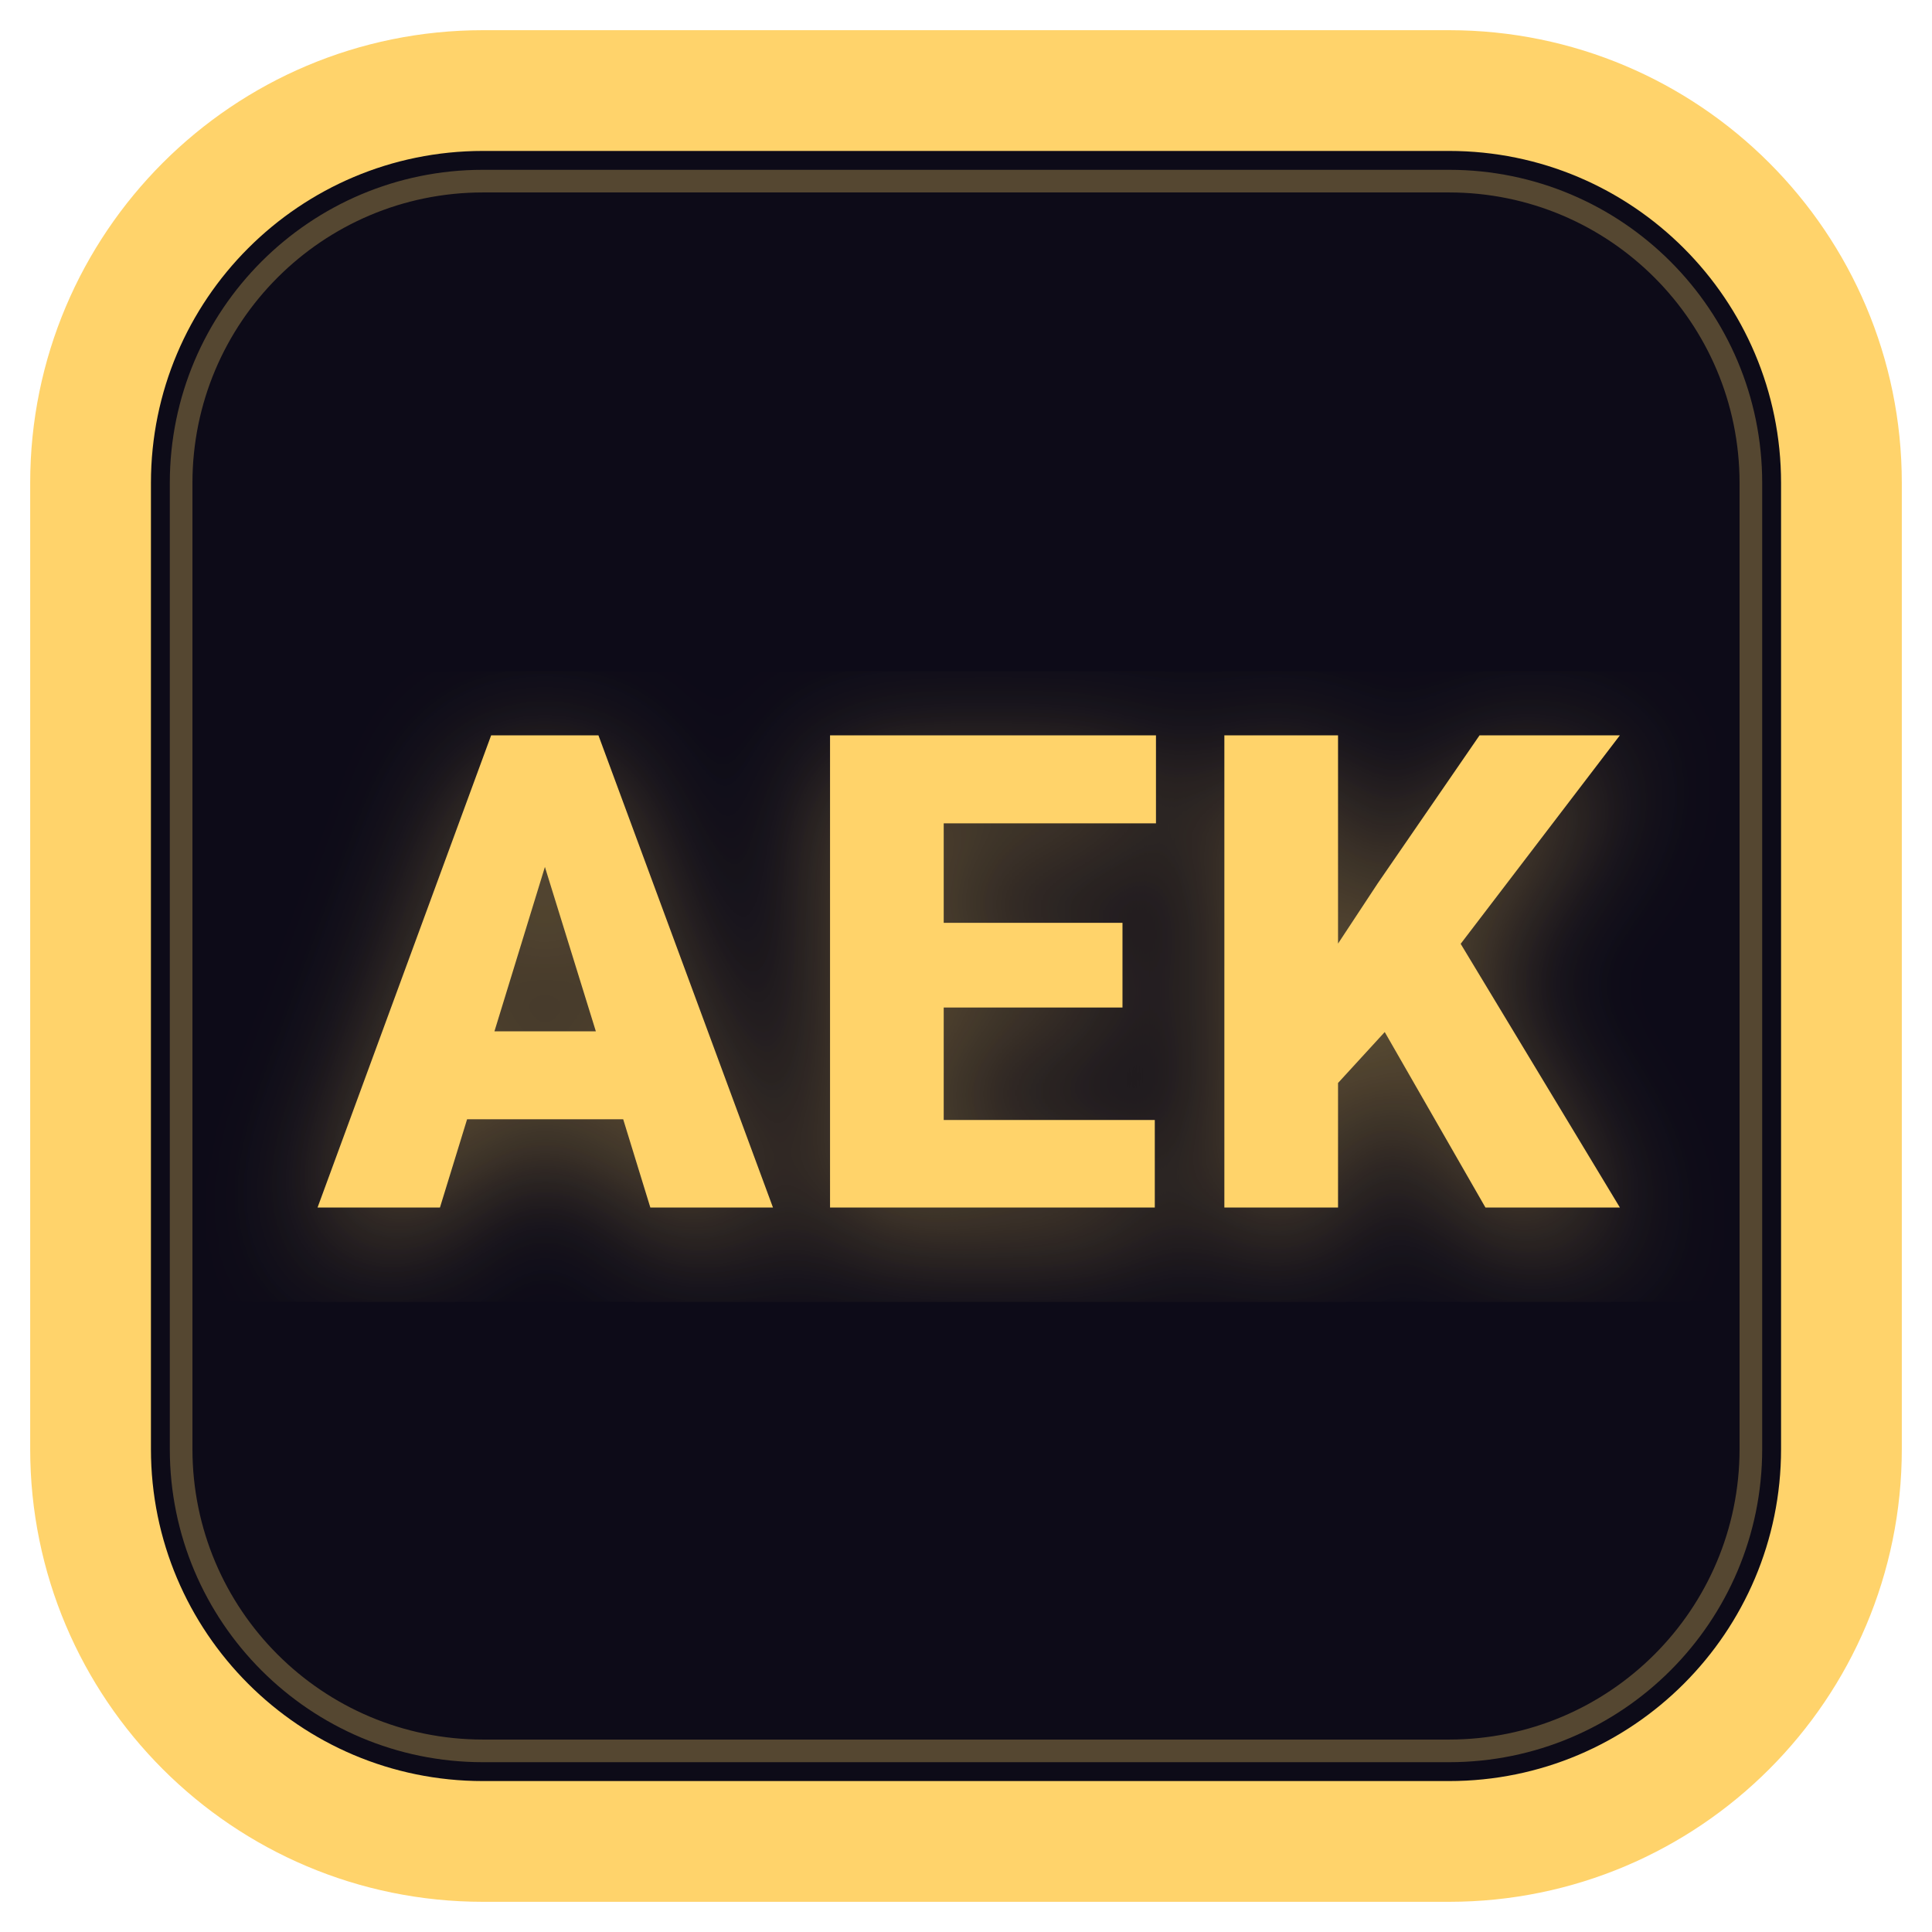
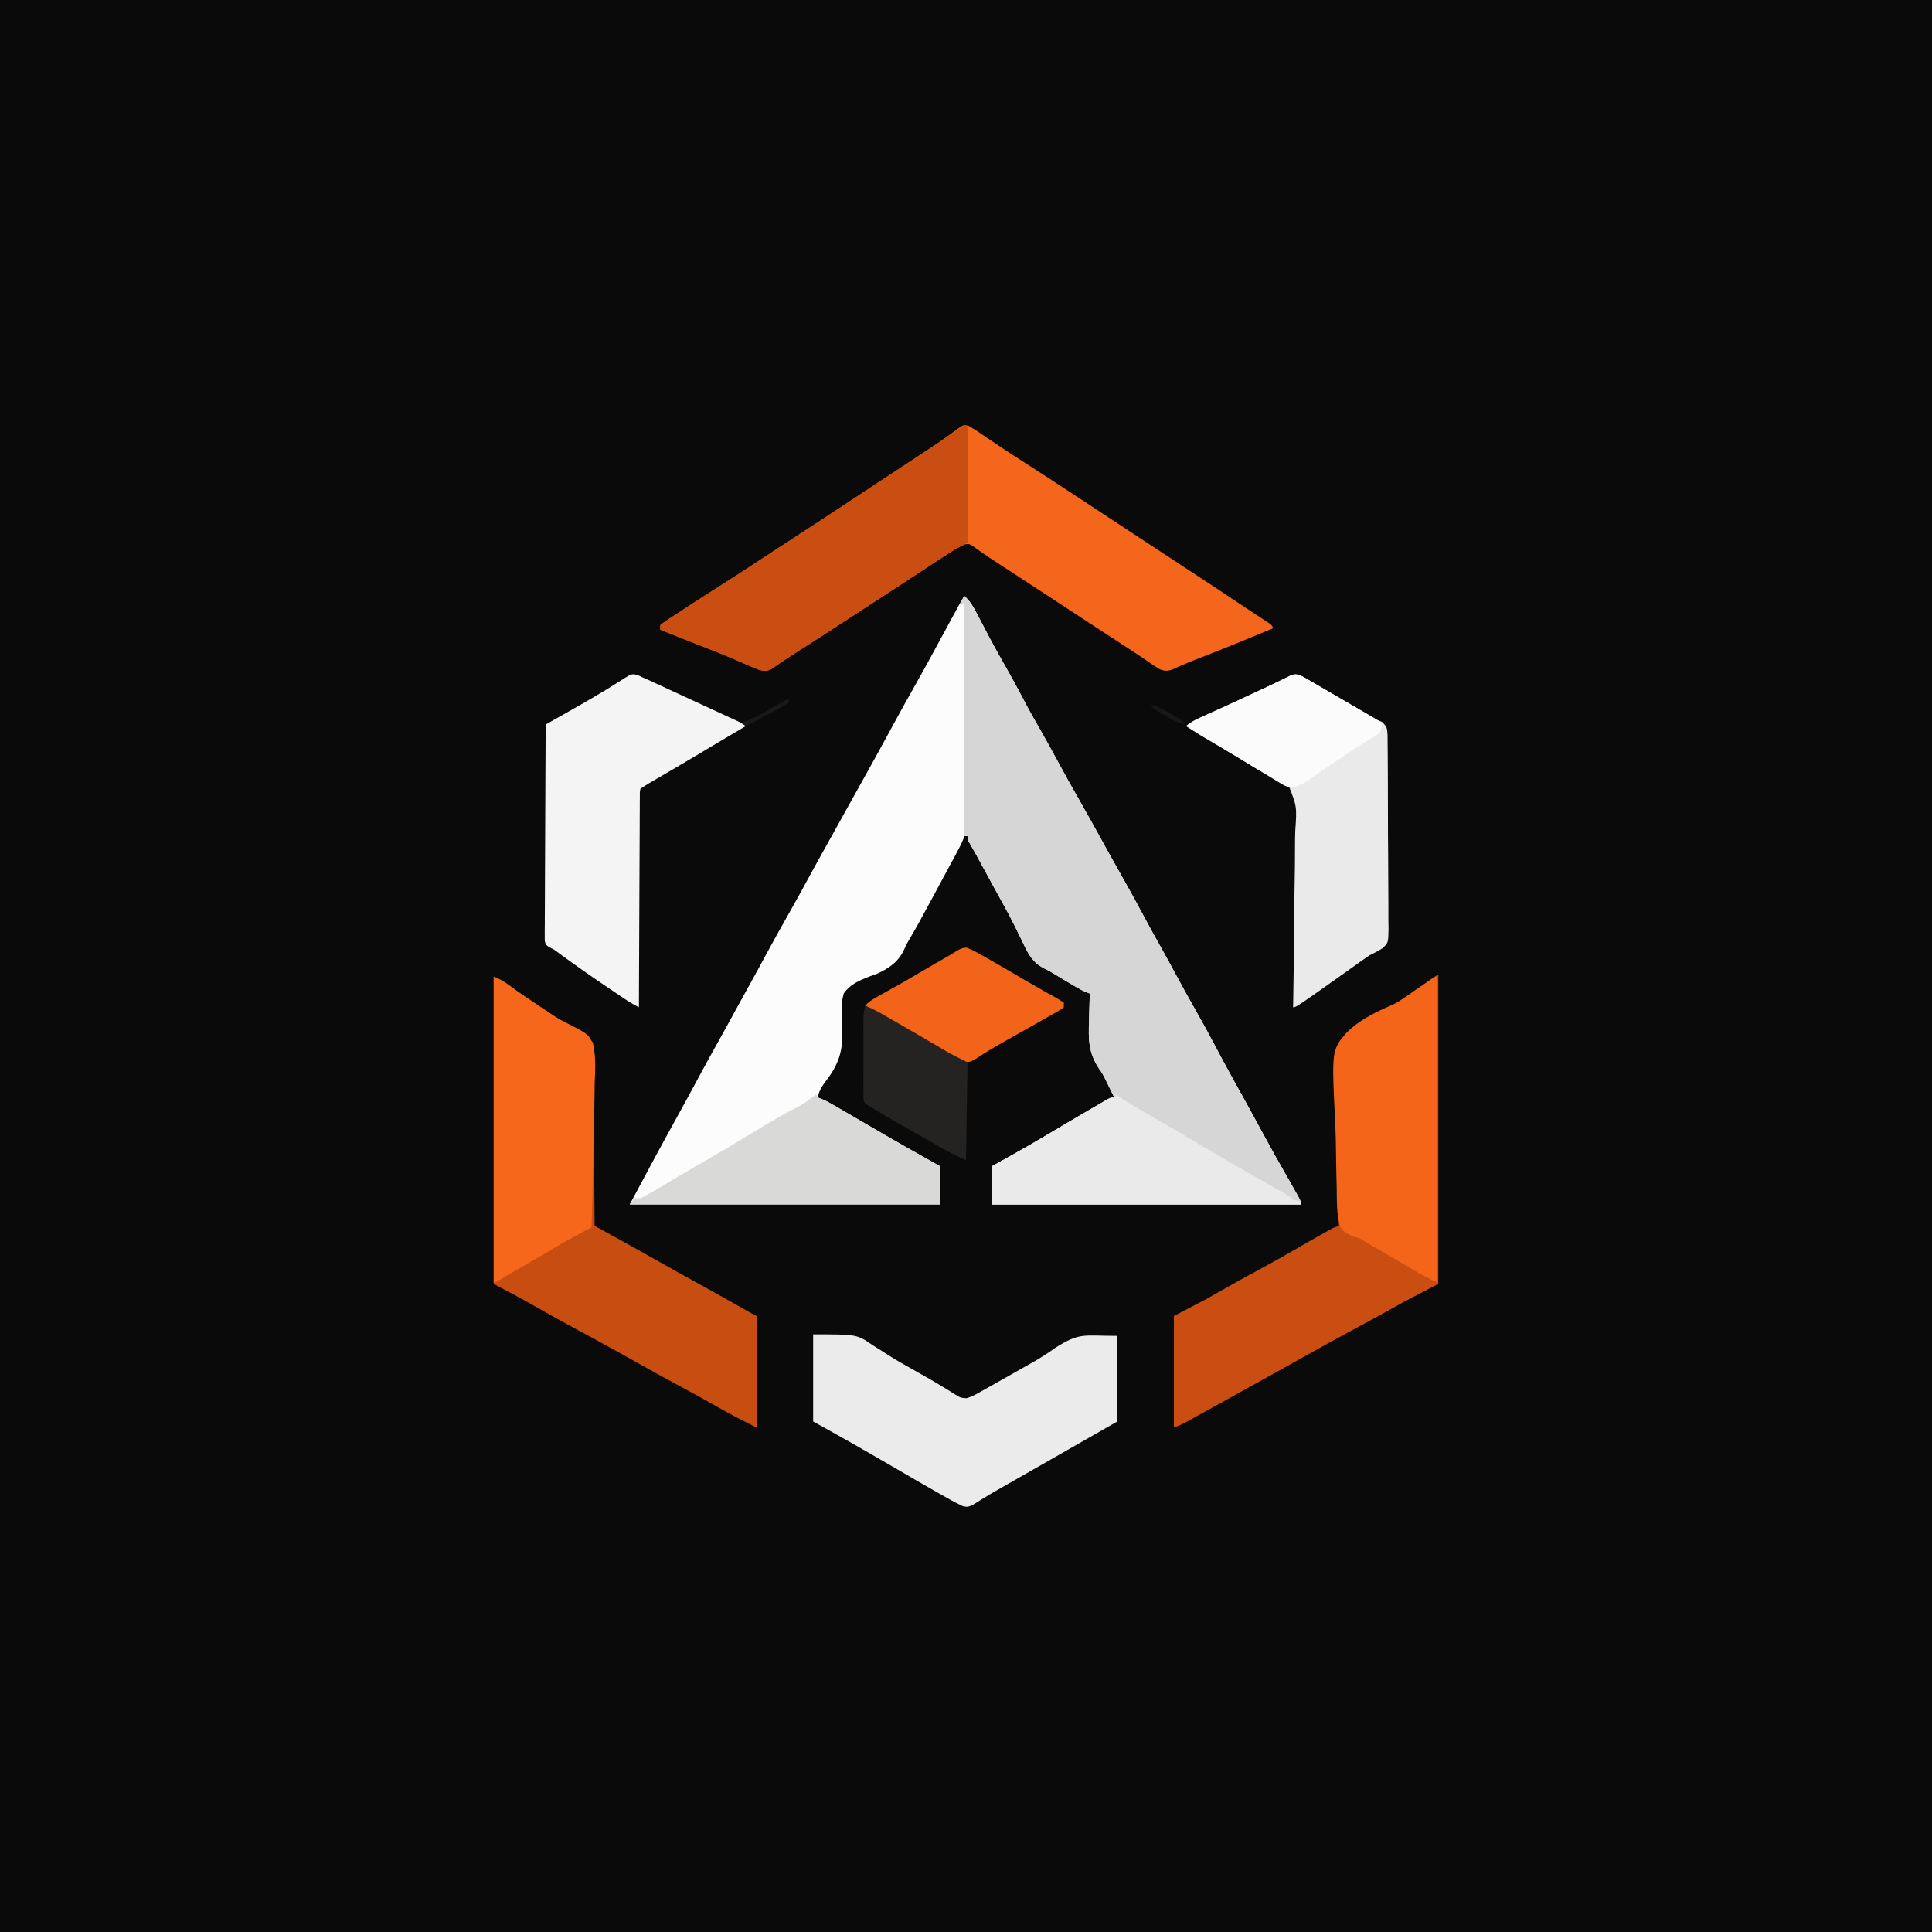
- <svg xmlns="http://www.w3.org/2000/svg" viewBox="0 0 128 128" width="128" height="128">
-   <defs>
-     <filter id="goldGlow" x="-20%" y="-20%" width="140%" height="140%">
-       <feDropShadow dx="0" dy="2" stdDeviation="4" flood-color="#FFD36B" flood-opacity="0.35" />
-     </filter>
-   </defs>
-   <rect x="6" y="6" width="116" height="116" rx="26" fill="#0D0B18" stroke="#FFD36B" stroke-width="8" />
-   <rect x="12" y="12" width="104" height="104" rx="20" fill="none" stroke="#FFD36B" stroke-width="1.5" stroke-opacity="0.3" />
-   <text x="64" y="80" font-family="system-ui, -apple-system, 'Segoe UI', Roboto, 'JetBrains Mono', monospace" font-size="44" font-weight="900" fill="#FFD36B" text-anchor="middle" letter-spacing="1.5" filter="url(#goldGlow)">AEK</text>
+ <svg xmlns="http://www.w3.org/2000/svg" version="1.1" viewBox="0 0 1264 1264" width="128" height="128">
+   <path d="M0 0 C417.12 0 834.24 0 1264 0 C1264 417.12 1264 834.24 1264 1264 C846.88 1264 429.76 1264 0 1264 C0 846.88 0 429.76 0 0 Z " fill="#0A0A0B" transform="translate(0,0)" />
+   <path d="M0 0 C3.37 3.05 5.34 6.12 7.43 10.14 C7.9 11.04 7.9 11.04 8.39 11.96 C9.06 13.24 9.73 14.52 10.4 15.81 C12.17 19.22 13.96 22.61 15.75 26.01 C16.29 27.03 16.29 27.03 16.84 28.08 C20.07 34.18 23.45 40.19 26.88 46.19 C30.73 52.94 34.48 59.72 38.06 66.62 C41.96 74.14 46.1 81.48 50.33 88.81 C54.17 95.48 57.86 102.22 61.5 109 C65.97 117.31 70.56 125.54 75.27 133.72 C79.94 141.84 84.46 150.04 88.97 158.26 C93.47 166.43 98.01 174.58 102.62 182.69 C107.91 191.98 113 201.37 118.05 210.8 C121.5 217.23 125 223.62 128.61 229.96 C131.91 235.78 135.08 241.67 138.25 247.56 C142.66 255.74 147.15 263.86 151.75 271.94 C155.82 279.1 159.8 286.29 163.62 293.58 C170.58 306.85 177.84 319.96 185.14 333.04 C188.61 339.27 191.99 345.54 195.38 351.81 C200.57 361.44 205.94 370.96 211.39 380.45 C213.53 384.18 215.66 387.92 217.75 391.69 C218.42 392.9 218.42 392.9 219.11 394.14 C220 396 220 396 220 398 C153.34 398 86.68 398 18 398 C18 389.75 18 381.5 18 373 C21.57 371.02 25.14 369.04 28.81 367 C38.1 361.82 47.3 356.51 56.44 351.06 C65.21 345.84 73.99 340.63 82.82 335.51 C84.53 334.52 86.24 333.52 87.95 332.52 C88.98 331.93 90.01 331.33 91.07 330.72 C91.97 330.19 92.88 329.67 93.81 329.12 C96 328 96 328 98 328 C96.84 325.62 95.67 323.25 94.5 320.88 C94.19 320.23 93.87 319.58 93.55 318.92 C93.21 318.24 92.88 317.56 92.53 316.87 C92.16 316.11 91.79 315.36 91.41 314.58 C89.99 311.87 89.99 311.87 87.95 309.02 C81.18 298.76 81.02 290.18 81.5 278.12 C81.54 276.36 81.58 274.59 81.61 272.82 C81.7 268.55 81.83 264.27 82 260 C81.28 259.73 80.55 259.46 79.81 259.18 C77.06 258.02 74.61 256.7 72.05 255.17 C71.12 254.62 70.19 254.07 69.23 253.5 C68.27 252.92 67.3 252.34 66.31 251.75 C64.9 250.91 64.9 250.91 63.46 250.05 C61.56 248.92 59.67 247.78 57.78 246.63 C55.05 244.98 55.05 244.98 52.31 243.68 C44.51 239.69 41.75 234.27 38.12 226.5 C37.53 225.29 36.94 224.07 36.34 222.86 C35.12 220.41 33.92 217.96 32.73 215.5 C30.25 210.48 27.58 205.58 24.88 200.69 C23.9 198.92 22.93 197.15 21.96 195.38 C21.48 194.5 20.99 193.63 20.5 192.73 C17.84 187.89 15.2 183.04 12.56 178.19 C11.61 176.43 10.65 174.67 9.69 172.92 C9.25 172.1 8.8 171.28 8.34 170.44 C7.42 168.77 6.49 167.1 5.54 165.44 C5.08 164.63 4.62 163.82 4.15 162.99 C3.74 162.27 3.32 161.55 2.9 160.81 C2 159 2 159 2 157 C1.34 157 0.68 157 0 157 C-0.27 157.71 -0.54 158.41 -0.81 159.14 C-2.05 162.13 -3.49 164.92 -5.02 167.77 C-5.62 168.89 -6.23 170.02 -6.85 171.18 C-7.5 172.39 -8.16 173.6 -8.81 174.81 C-9.49 176.07 -10.16 177.32 -10.84 178.57 C-12.56 181.77 -14.28 184.96 -16 188.15 C-17.54 191 -19.07 193.85 -20.6 196.69 C-30.9 215.79 -30.9 215.79 -36.33 225.03 C-38.04 227.96 -38.04 227.96 -39.36 231 C-43.18 239.26 -48.9 243.14 -57 247 C-58.9 247.69 -60.8 248.37 -62.7 249.05 C-69.15 251.63 -74.99 254.11 -79 260 C-81.19 267.52 -80.23 275.87 -79.93 283.6 C-79.45 297.31 -82.13 306.18 -90.65 317.24 C-93.24 320.62 -95.22 323.79 -96 328 C-95.29 328.26 -94.59 328.53 -93.86 328.8 C-90.81 330.08 -88.05 331.59 -85.19 333.25 C-84.59 333.59 -84 333.93 -83.39 334.29 C-78.54 337.09 -73.7 339.93 -68.86 342.76 C-67.88 343.33 -66.89 343.91 -65.88 344.5 C-64.87 345.09 -63.86 345.68 -62.83 346.28 C-54.6 351.09 -46.34 355.84 -38.06 360.56 C-37.47 360.9 -36.88 361.24 -36.27 361.58 C-29.54 365.43 -22.78 369.23 -16 373 C-16 381.25 -16 389.5 -16 398 C-82.99 398 -149.98 398 -219 398 C-208.77 378.83 -198.51 359.68 -187.99 340.67 C-183.12 331.88 -178.31 323.05 -173.56 314.19 C-169.56 306.72 -165.51 299.28 -161.33 291.91 C-157.64 285.4 -154.08 278.83 -150.51 272.27 C-147.39 266.54 -144.24 260.82 -141.06 255.12 C-137.21 248.22 -133.44 241.27 -129.69 234.31 C-124.84 225.32 -119.86 216.4 -114.81 207.52 C-110.56 200.03 -106.42 192.49 -102.31 184.93 C-98 176.98 -93.62 169.08 -89.22 161.19 C-87.14 157.46 -85.07 153.73 -83 150 C-82.16 148.49 -81.32 146.98 -80.48 145.46 C-79.86 144.35 -79.86 144.35 -79.23 143.21 C-75.68 136.82 -75.68 136.82 -74.5 134.71 C-73.7 133.26 -72.9 131.82 -72.09 130.37 C-69.56 125.81 -67.03 121.26 -64.49 116.71 C-58.39 105.75 -52.32 94.79 -46.38 83.75 C-42.17 75.95 -37.88 68.2 -33.5 60.5 C-27.39 49.75 -21.49 38.9 -15.63 28.01 C-12.87 22.9 -10.09 17.79 -7.31 12.69 C-6.81 11.76 -6.3 10.82 -5.78 9.86 C-5.31 9.01 -4.85 8.15 -4.36 7.26 C-3.75 6.13 -3.75 6.13 -3.12 4.98 C-2.16 3.28 -1.09 1.63 0 0 Z " fill="#FCFCFC" transform="translate(631,390)" />
+   <path d="M0 0 C3.37 3.05 5.34 6.12 7.43 10.14 C7.75 10.74 8.06 11.34 8.39 11.96 C9.06 13.24 9.73 14.52 10.4 15.81 C12.17 19.22 13.96 22.61 15.75 26.01 C16.11 26.69 16.47 27.37 16.84 28.08 C20.07 34.18 23.45 40.19 26.88 46.19 C30.73 52.94 34.48 59.72 38.06 66.62 C41.96 74.14 46.1 81.48 50.33 88.81 C54.17 95.48 57.86 102.22 61.5 109 C65.97 117.31 70.56 125.54 75.27 133.72 C79.94 141.84 84.46 150.04 88.97 158.26 C93.47 166.43 98.01 174.58 102.62 182.69 C107.91 191.98 113 201.37 118.05 210.8 C121.5 217.23 125 223.62 128.61 229.96 C131.91 235.78 135.08 241.67 138.25 247.56 C142.66 255.74 147.15 263.86 151.75 271.94 C155.82 279.1 159.8 286.29 163.62 293.58 C170.58 306.85 177.84 319.96 185.14 333.04 C188.61 339.27 191.99 345.54 195.38 351.81 C200.57 361.44 205.94 370.96 211.39 380.45 C213.53 384.18 215.66 387.92 217.75 391.69 C218.2 392.5 218.65 393.3 219.11 394.14 C220 396 220 396 220 398 C153.34 398 86.68 398 18 398 C18 389.75 18 381.5 18 373 C21.57 371.02 25.14 369.04 28.81 367 C38.1 361.82 47.3 356.51 56.44 351.06 C65.21 345.84 73.99 340.63 82.82 335.51 C84.53 334.52 86.24 333.52 87.95 332.52 C88.98 331.93 90.01 331.33 91.07 330.72 C91.97 330.19 92.88 329.67 93.81 329.12 C96 328 96 328 98 328 C96.84 325.62 95.67 323.25 94.5 320.88 C94.03 319.91 94.03 319.91 93.55 318.92 C93.04 317.9 93.04 317.9 92.53 316.87 C92.16 316.11 91.79 315.36 91.41 314.58 C89.99 311.87 89.99 311.87 87.95 309.02 C81.18 298.76 81.02 290.18 81.5 278.12 C81.54 276.36 81.58 274.59 81.61 272.82 C81.7 268.55 81.83 264.27 82 260 C81.28 259.73 80.55 259.46 79.81 259.18 C77.06 258.02 74.61 256.7 72.05 255.17 C71.12 254.62 70.19 254.07 69.23 253.5 C68.27 252.92 67.3 252.34 66.31 251.75 C65.37 251.19 64.43 250.63 63.46 250.05 C61.56 248.92 59.67 247.78 57.78 246.63 C55.05 244.98 55.05 244.98 52.31 243.68 C44.51 239.69 41.75 234.27 38.12 226.5 C37.53 225.29 36.94 224.07 36.34 222.86 C35.12 220.41 33.92 217.96 32.73 215.5 C30.25 210.48 27.58 205.58 24.88 200.69 C23.9 198.92 22.93 197.15 21.96 195.38 C21.48 194.5 20.99 193.63 20.5 192.73 C17.84 187.89 15.2 183.04 12.56 178.19 C11.61 176.43 10.65 174.67 9.69 172.92 C9.25 172.1 8.8 171.28 8.34 170.44 C7.42 168.77 6.49 167.1 5.54 165.44 C5.08 164.63 4.62 163.82 4.15 162.99 C3.74 162.27 3.32 161.55 2.9 160.81 C2 159 2 159 2 157 C1.34 156.67 0.68 156.34 0 156 C0 105.84 0 55.68 0 4 C-0.99 4.99 -1.98 5.98 -3 7 C-1.12 1.12 -1.12 1.12 0 0 Z " fill="#D7D6D6" transform="translate(631,390)" />
+   <path d="M0 0 C0.77 0.48 1.54 0.97 2.34 1.46 C3.08 1.9 3.81 2.35 4.57 2.8 C5.31 3.31 6.06 3.81 6.82 4.33 C7.67 4.9 8.51 5.47 9.38 6.06 C10.72 6.97 10.72 6.97 12.09 7.9 C13.99 9.18 15.88 10.45 17.78 11.73 C19.19 12.68 19.19 12.68 20.63 13.65 C25.02 16.59 29.46 19.46 33.91 22.32 C46.99 30.74 60.04 39.21 73.03 47.77 C77.18 50.51 81.34 53.24 85.49 55.98 C86.33 56.53 87.16 57.08 88.02 57.65 C95.85 62.8 103.69 67.95 111.53 73.09 C114.12 74.79 116.71 76.49 119.3 78.19 C120.27 78.82 120.27 78.82 121.25 79.47 C164.09 107.58 164.09 107.58 176.37 115.81 C179.36 117.81 182.36 119.8 185.37 121.77 C186.21 122.33 187.05 122.88 187.92 123.45 C189.53 124.51 191.15 125.58 192.77 126.63 C193.49 127.11 194.2 127.58 194.94 128.06 C195.57 128.48 196.21 128.9 196.86 129.32 C198.34 130.46 198.34 130.46 199.34 132.46 C183.58 139.05 167.8 145.53 151.88 151.72 C150.27 152.35 150.27 152.35 148.62 152.99 C147.58 153.39 146.54 153.79 145.47 154.21 C143.31 155.07 141.17 155.98 139.04 156.92 C137.46 157.63 137.46 157.63 135.84 158.34 C134.44 158.99 134.44 158.99 133 159.64 C129.94 160.59 128.37 160.43 125.34 159.46 C123.07 158.11 120.94 156.73 118.78 155.21 C117.42 154.29 116.07 153.36 114.71 152.44 C113.63 151.7 113.63 151.7 112.54 150.95 C108.86 148.46 105.13 146.06 101.4 143.65 C92.49 137.87 83.6 132.05 74.72 126.21 C50.74 110.47 50.74 110.47 26.71 94.8 C25.83 94.23 24.94 93.66 24.04 93.07 C22.36 91.98 20.68 90.89 19 89.81 C15.5 87.55 12.02 85.26 8.62 82.85 C7.56 82.1 6.5 81.36 5.4 80.59 C4.09 79.63 4.09 79.63 2.75 78.66 C0.43 77.27 0.43 77.27 -2.07 77.53 C-5.39 78.73 -8.22 80.43 -11.16 82.34 C-11.83 82.76 -12.5 83.19 -13.19 83.63 C-23.65 90.32 -34.01 97.18 -44.4 104.01 C-50.39 107.95 -56.4 111.85 -62.42 115.76 C-66.65 118.51 -70.89 121.26 -75.12 124.03 C-86.34 131.37 -97.59 138.67 -108.91 145.87 C-113.36 148.69 -117.79 151.53 -122.14 154.51 C-122.78 154.94 -123.42 155.37 -124.08 155.82 C-125.69 156.92 -127.29 158.04 -128.89 159.15 C-132.47 160.84 -133.88 160.59 -137.66 159.46 C-140.65 158.32 -143.56 157.02 -146.47 155.71 C-156.17 151.45 -165.98 147.51 -175.85 143.65 C-176.56 143.37 -177.27 143.09 -178 142.81 C-180.72 141.74 -183.45 140.68 -186.17 139.61 C-191.35 137.59 -196.51 135.54 -201.66 133.46 C-201.66 132.47 -201.66 131.48 -201.66 130.46 C-199.53 128.69 -199.53 128.69 -196.53 126.72 C-195.72 126.19 -195.72 126.19 -194.89 125.64 C-193.11 124.47 -191.32 123.31 -189.53 122.15 C-188.29 121.33 -187.04 120.51 -185.79 119.69 C-177.7 114.39 -169.56 109.17 -161.38 104.01 C-151.64 97.86 -142.03 91.52 -132.41 85.18 C-125.74 80.79 -119.06 76.42 -112.35 72.09 C-103.15 66.15 -94 60.12 -84.85 54.09 C-83.08 52.92 -81.32 51.76 -79.55 50.6 C-76.79 48.77 -74.02 46.95 -71.25 45.13 C-65.42 41.28 -59.59 37.44 -53.75 33.6 C-49.82 31.02 -45.88 28.43 -41.95 25.84 C-40.08 24.61 -38.2 23.38 -36.33 22.15 C-34.55 20.97 -32.77 19.8 -30.99 18.63 C-29.29 17.51 -27.59 16.4 -25.89 15.28 C-21.86 12.64 -17.9 9.94 -14.01 7.11 C-13.28 6.58 -12.55 6.06 -11.8 5.52 C-10.43 4.53 -9.08 3.53 -7.75 2.51 C-3.33 -0.67 -3.33 -0.67 0 0 Z " fill="#F4661B" transform="translate(633.6594,278.5374)" />
+   <path d="M0 0 C0 66.66 0 133.32 0 202 C-7.59 205.96 -15.18 209.92 -23 214 C-29.58 217.64 -29.58 217.64 -36.14 221.3 C-42.06 224.61 -48.03 227.8 -54 231 C-66.29 237.6 -78.48 244.34 -90.64 251.16 C-104.85 259.13 -119.08 267.03 -133.35 274.89 C-137.26 277.04 -141.17 279.2 -145.07 281.37 C-147.74 282.85 -150.41 284.33 -153.07 285.81 C-154.35 286.51 -155.62 287.22 -156.89 287.93 C-158.65 288.91 -160.42 289.89 -162.19 290.87 C-163.19 291.43 -164.2 291.98 -165.23 292.56 C-168 294 -168 294 -173 296 C-173 271.91 -173 247.82 -173 223 C-166.07 219.37 -159.14 215.74 -152 212 C-148.21 209.9 -144.44 207.79 -140.69 205.62 C-132.76 201.1 -124.79 196.69 -116.75 192.38 C-108.7 188.04 -100.73 183.59 -92.83 178.97 C-87.26 175.72 -81.64 172.52 -76 169.38 C-75.24 168.95 -74.48 168.52 -73.7 168.08 C-72.99 167.69 -72.29 167.3 -71.56 166.9 C-70.95 166.55 -70.33 166.21 -69.69 165.86 C-68 165 -68 165 -65 164 C-65.01 163.39 -65.03 162.78 -65.04 162.15 C-65.35 147.3 -65.58 132.44 -65.73 117.58 C-65.8 110.39 -65.9 103.21 -66.06 96.02 C-66.2 89.76 -66.29 83.49 -66.32 77.22 C-66.34 73.91 -66.39 70.6 -66.48 67.28 C-67.03 47.12 -67.03 47.12 -63.65 41.94 C-59.98 38.16 -55.75 36.15 -51 34 C-48.99 32.7 -47.01 31.36 -45.05 29.98 C-43.14 28.71 -41.23 27.45 -39.31 26.19 C-31.65 21.11 -24.02 16 -16.44 10.81 C-15.68 10.3 -14.93 9.78 -14.15 9.25 C-10.75 6.92 -7.38 4.56 -4.04 2.14 C-1 0 -1 0 0 0 Z " fill="#CA4E11" transform="translate(941,638)" />
+   <path d="M0 0 C4.14 1.66 6.56 2.97 10.01 5.59 C16.16 10.15 22.49 14.4 28.88 18.62 C30.05 19.41 31.23 20.19 32.41 20.97 C34.78 22.55 37.16 24.13 39.54 25.7 C44.74 29.15 49.93 32.61 55.12 36.06 C56.01 36.65 56.9 37.24 57.82 37.85 C59.02 38.65 59.02 38.65 60.26 39.47 C60.96 39.94 61.66 40.41 62.39 40.89 C64 42 64 42 65 43 C65.11 44.56 65.15 46.12 65.16 47.68 C65.17 48.69 65.18 49.7 65.19 50.74 C65.19 51.86 65.2 52.98 65.21 54.13 C65.22 55.3 65.23 56.47 65.24 57.68 C65.26 60.9 65.28 64.11 65.3 67.33 C65.33 70.69 65.35 74.05 65.38 77.41 C65.43 83.78 65.47 90.15 65.52 96.52 C65.57 103.77 65.62 111.01 65.68 118.26 C65.79 133.17 65.9 148.09 66 163 C66.82 163.45 67.64 163.9 68.48 164.37 C71.57 166.07 74.67 167.77 77.76 169.48 C79.09 170.21 80.41 170.94 81.74 171.67 C90.02 176.23 98.28 180.83 106.5 185.5 C115.74 190.75 125.04 195.89 134.35 201.02 C145.66 207.24 156.9 213.56 168.12 219.95 C169.4 220.66 170.69 221.35 172 222 C172 246.09 172 270.18 172 295 C163.59 290.79 155.37 286.62 147.25 281.94 C138.75 277.08 130.19 272.37 121.56 267.75 C114.13 263.77 106.72 259.76 99.39 255.6 C92.62 251.77 85.81 248.01 79 244.25 C78.06 243.73 78.06 243.73 77.1 243.2 C67.66 237.99 58.19 232.85 48.69 227.73 C40.88 223.51 33.15 219.17 25.45 214.75 C17.06 209.96 8.56 205.53 0 201 C0 134.67 0 68.34 0 0 Z " fill="#C84D11" transform="translate(323,639)" />
+   <path d="M0 0 C1.77 0.91 3.51 1.88 5.23 2.89 C6.27 3.49 7.31 4.09 8.38 4.71 C9.49 5.36 10.6 6.02 11.75 6.69 C12.91 7.36 14.06 8.04 15.22 8.71 C17.62 10.1 20.01 11.5 22.4 12.9 C25.88 14.93 29.36 16.95 32.84 18.97 C34.98 20.21 37.11 21.45 39.25 22.69 C40.24 23.26 41.23 23.84 42.26 24.43 C43.19 24.97 44.12 25.52 45.08 26.07 C45.89 26.54 46.7 27.01 47.53 27.5 C48.34 27.99 49.16 28.49 50 29 C51.02 29.41 52.05 29.83 53.1 30.25 C56.51 33.49 56.49 34.33 56.8 38.86 C56.85 41.4 56.86 43.93 56.86 46.47 C56.87 47.87 56.89 49.27 56.91 50.66 C56.96 54.46 56.97 58.25 56.97 62.05 C56.97 65.22 56.99 68.39 57.01 71.56 C57.06 79.05 57.07 86.53 57.06 94.01 C57.05 101.73 57.1 109.44 57.19 117.15 C57.26 123.78 57.28 130.4 57.28 137.03 C57.28 140.99 57.29 144.94 57.35 148.9 C57.4 152.62 57.4 156.34 57.35 160.07 C57.34 162.08 57.39 164.09 57.44 166.1 C57.26 174.78 57.26 174.78 53.61 178.31 C50.8 180.11 48 181.57 45 183 C43.62 183.91 42.25 184.84 40.91 185.82 C40.28 186.26 39.65 186.71 39 187.17 C38.36 187.63 37.72 188.09 37.06 188.56 C35.6 189.6 34.14 190.64 32.68 191.68 C31.92 192.21 31.17 192.75 30.39 193.31 C-3 217 -3 217 -5 217 C-4.98 215.91 -4.98 215.91 -4.96 214.8 C-4.62 197.1 -4.4 179.39 -4.3 161.69 C-4.26 153.12 -4.17 144.56 -3.99 136 C-3.83 128.53 -3.75 121.07 -3.76 113.6 C-3.76 109.65 -3.72 105.7 -3.59 101.75 C-2.48 85.73 -2.48 85.73 -8.06 71.53 C-13.03 67.48 -18.48 65.07 -24.49 62.94 C-28.02 61.61 -30.95 59.78 -34.12 57.75 C-35.29 57.04 -36.46 56.33 -37.63 55.63 C-38.28 55.23 -38.94 54.84 -39.61 54.43 C-42.64 52.62 -45.68 50.82 -48.71 49.03 C-49.32 48.67 -49.92 48.32 -50.53 47.95 C-52.98 46.51 -55.42 45.06 -57.87 43.62 C-59.59 42.61 -61.31 41.59 -63.04 40.57 C-64.04 39.98 -65.04 39.39 -66.08 38.78 C-69.11 36.93 -72.06 34.99 -75 33 C-72.24 30.8 -69.56 29.2 -66.34 27.76 C-65.42 27.34 -64.49 26.92 -63.54 26.49 C-62.53 26.04 -61.53 25.59 -60.5 25.12 C-58.33 24.14 -56.17 23.16 -54 22.18 C-52.86 21.66 -51.73 21.15 -50.55 20.62 C-44.5 17.86 -38.47 15.05 -32.44 12.25 C-30.66 11.43 -30.66 11.43 -28.85 10.59 C-23.89 8.29 -18.94 5.99 -14.04 3.59 C-13.34 3.25 -12.64 2.91 -11.91 2.56 C-10.17 1.71 -8.43 0.84 -6.69 -0.02 C-3.64 -1.13 -2.98 -1.02 0 0 Z " fill="#EBEAEA" transform="translate(851,442)" />
+   <path d="M0 0 C1.03 0.51 2.06 1.02 3.12 1.54 C4.59 2.19 6.05 2.83 7.52 3.48 C9.33 4.31 11.13 5.14 12.94 5.98 C14.43 6.67 14.43 6.67 15.96 7.37 C18.29 8.45 20.61 9.53 22.94 10.6 C26.93 12.46 30.93 14.3 34.93 16.14 C38.67 17.86 42.4 19.59 46.13 21.31 C48 22.17 49.87 23.04 51.74 23.9 C54.4 25.12 57.05 26.35 59.71 27.58 C60.51 27.95 61.32 28.32 62.15 28.7 C62.89 29.05 63.64 29.39 64.4 29.75 C65.05 30.05 65.7 30.35 66.37 30.66 C68.12 31.54 68.12 31.54 71.12 33.54 C70.54 33.89 69.95 34.24 69.34 34.59 C54.85 43.14 54.85 43.14 40.41 51.79 C31.97 56.87 23.44 61.81 14.94 66.78 C14.31 67.14 13.69 67.51 13.05 67.88 C11.33 68.89 9.61 69.89 7.89 70.9 C5.94 72.06 4.02 73.28 2.12 74.54 C1.66 77.13 1.66 77.13 1.73 80.21 C1.71 81.42 1.7 82.62 1.69 83.87 C1.69 85.21 1.69 86.55 1.69 87.9 C1.68 89.31 1.67 90.72 1.66 92.12 C1.63 95.96 1.62 99.79 1.62 103.62 C1.61 107.62 1.58 111.63 1.56 115.63 C1.52 123.21 1.49 130.79 1.46 138.38 C1.44 147.01 1.39 155.64 1.35 164.27 C1.25 182.03 1.18 199.79 1.12 217.54 C-2.61 215.73 -6 213.54 -9.44 211.23 C-10.41 210.58 -10.41 210.58 -11.41 209.91 C-13.57 208.46 -15.72 207 -17.88 205.54 C-19 204.78 -19 204.78 -20.14 204.01 C-29.88 197.43 -39.52 190.72 -49 183.77 C-49.7 183.26 -50.4 182.75 -51.12 182.22 C-51.72 181.78 -52.33 181.33 -52.96 180.87 C-54.91 179.44 -54.91 179.44 -57.46 178.32 C-59.88 176.54 -59.88 176.54 -60.49 173.92 C-60.49 172.87 -60.48 171.81 -60.48 170.72 C-60.49 168.89 -60.49 168.89 -60.5 167.03 C-60.48 165.68 -60.46 164.33 -60.44 162.98 C-60.44 161.56 -60.44 160.15 -60.44 158.73 C-60.45 154.87 -60.42 151.02 -60.38 147.16 C-60.35 143.13 -60.35 139.11 -60.34 135.08 C-60.33 127.45 -60.29 119.82 -60.24 112.19 C-60.18 103.51 -60.15 94.82 -60.13 86.14 C-60.07 68.27 -59.99 50.41 -59.88 32.54 C-59.22 32.18 -58.57 31.81 -57.9 31.43 C-54.91 29.74 -51.92 28.06 -48.93 26.37 C-47.91 25.79 -46.88 25.21 -45.83 24.62 C-39.86 21.25 -33.91 17.84 -28 14.36 C-27.29 13.94 -26.59 13.53 -25.86 13.1 C-22.29 11 -18.76 8.85 -15.26 6.63 C-14.11 5.92 -14.11 5.92 -12.94 5.19 C-11.48 4.28 -10.02 3.36 -8.58 2.41 C-3.7 -0.59 -3.7 -0.59 0 0 Z " fill="#F4F4F4" transform="translate(416.875,441.457)" />
+   <path d="M0 0 C28.66 0 28.66 0 38.81 7 C39.96 7.73 41.12 8.46 42.27 9.17 C44.67 10.67 47.04 12.18 49.4 13.72 C54.76 17.16 60.33 20.25 65.89 23.36 C72.77 27.23 79.63 31.13 86.36 35.26 C87.15 35.74 87.93 36.22 88.74 36.72 C90.15 37.58 91.55 38.46 92.94 39.35 C96.4 41.5 96.4 41.5 100.35 41.78 C103.4 40.88 105.88 39.61 108.66 38.04 C109.75 37.43 110.84 36.82 111.97 36.19 C113.15 35.52 114.32 34.85 115.5 34.19 C116.72 33.5 117.94 32.82 119.16 32.13 C122.78 30.1 126.39 28.05 130 26 C130.98 25.45 131.96 24.89 132.96 24.33 C134.74 23.32 136.51 22.32 138.28 21.31 C139.97 20.35 141.67 19.4 143.37 18.45 C148.66 15.46 153.67 12.24 158.6 8.69 C174.69 -1.43 176.82 1 199 1 C199 19.48 199 37.96 199 57 C121.51 101.28 121.51 101.28 118.31 103.09 C115.93 104.46 113.6 105.86 111.28 107.32 C110.35 107.89 110.35 107.89 109.4 108.47 C107.65 109.53 105.92 110.62 104.19 111.71 C101 113 101 113 97.92 112.39 C95.15 111.07 92.45 109.74 89.79 108.23 C88.8 107.68 87.82 107.13 86.81 106.56 C85.76 105.96 84.71 105.37 83.62 104.75 C82.52 104.13 81.41 103.5 80.27 102.86 C71.89 98.11 63.56 93.27 55.25 88.4 C47.4 83.81 39.52 79.26 31.62 74.75 C29.99 73.81 29.99 73.81 28.32 72.86 C18.92 67.49 9.46 62.26 0 57 C0 38.19 0 19.38 0 0 Z " fill="#ECEBEB" transform="translate(532,873)" />
+   <path d="M0 0 C0.99 0.5 0.99 0.5 2 1 C2 26.08 2 51.16 2 77 C-1.63 78.98 -5.26 80.96 -9 83 C-11.27 84.44 -13.53 85.92 -15.75 87.44 C-17.03 88.31 -18.31 89.17 -19.6 90.04 C-20.29 90.51 -20.99 90.98 -21.7 91.46 C-26.17 94.45 -30.68 97.38 -35.19 100.31 C-36.67 101.28 -36.67 101.28 -38.18 102.26 C-45.27 106.87 -52.36 111.48 -59.45 116.09 C-63.8 118.92 -68.14 121.74 -72.48 124.58 C-83.7 131.92 -94.94 139.21 -106.25 146.4 C-110.7 149.23 -115.13 152.06 -119.48 155.04 C-120.12 155.48 -120.76 155.91 -121.42 156.36 C-123.03 157.46 -124.63 158.57 -126.23 159.69 C-129.81 161.38 -131.22 161.12 -135 160 C-137.99 158.86 -140.9 157.56 -143.81 156.25 C-153.51 151.98 -163.32 148.05 -173.19 144.19 C-173.9 143.91 -174.61 143.63 -175.34 143.35 C-178.06 142.28 -180.79 141.21 -183.51 140.15 C-188.69 138.13 -193.85 136.08 -199 134 C-199 133.01 -199 132.02 -199 131 C-196.87 129.23 -196.87 129.23 -193.87 127.26 C-193.06 126.73 -193.06 126.73 -192.23 126.18 C-190.45 125.01 -188.66 123.85 -186.88 122.69 C-185.63 121.87 -184.38 121.05 -183.13 120.23 C-175.05 114.92 -166.9 109.71 -158.72 104.55 C-148.98 98.39 -139.37 92.06 -129.75 85.72 C-123.08 81.33 -116.4 76.96 -109.7 72.63 C-100.49 66.68 -91.34 60.66 -82.19 54.62 C-80.42 53.46 -78.66 52.3 -76.89 51.13 C-74.13 49.31 -71.36 47.49 -68.59 45.66 C-62.76 41.82 -56.93 37.98 -51.09 34.14 C-47.16 31.55 -43.22 28.96 -39.29 26.38 C-37.42 25.14 -35.54 23.91 -33.67 22.68 C-22.36 15.25 -11.12 7.72 0 0 Z " fill="#CA4E11" transform="translate(631,278)" />
+   <path d="M0 0 C4.14 1.66 6.56 2.97 10.01 5.59 C16.16 10.15 22.49 14.4 28.88 18.62 C30.47 19.68 30.47 19.68 32.09 20.76 C32.64 21.12 33.19 21.49 33.76 21.86 C34.86 22.59 35.95 23.34 37.03 24.1 C40.65 26.6 44.29 28.66 48.26 30.57 C62.25 37.74 62.25 37.74 65.17 44.85 C66.97 53.17 66.41 61.61 66.05 70.05 C66 72.77 65.98 75.48 65.96 78.2 C65.9 84.59 65.72 90.96 65.51 97.34 C65.28 104.62 65.16 111.89 65.06 119.17 C64.84 134.12 64.47 149.06 64 164 C62.97 164.55 61.94 165.1 60.88 165.66 C59.51 166.39 58.15 167.11 56.78 167.84 C56.1 168.2 55.43 168.56 54.73 168.93 C50 171.45 45.34 174.05 40.75 176.81 C39.32 177.66 37.9 178.51 36.47 179.35 C35.75 179.78 35.02 180.21 34.27 180.66 C29.46 183.5 24.62 186.29 19.77 189.08 C16.23 191.13 12.69 193.18 9.17 195.25 C8.08 195.89 6.99 196.53 5.88 197.19 C4.94 197.74 4.01 198.29 3.05 198.86 C1 200 1 200 0 200 C0 134 0 68 0 0 Z " fill="#F6671C" transform="translate(323,639)" />
+   <path d="M0 0 C0 66 0 132 0 200 C-9 195.5 -9 195.5 -13.36 192.93 C-14.8 192.09 -14.8 192.09 -16.27 191.23 C-17.28 190.64 -18.28 190.05 -19.31 189.44 C-21.45 188.18 -23.59 186.93 -25.72 185.68 C-26.78 185.06 -27.84 184.44 -28.93 183.8 C-34.07 180.79 -39.24 177.8 -44.41 174.82 C-45.79 174.02 -47.16 173.2 -48.51 172.35 C-51 170.88 -51 170.88 -53.98 170.15 C-57.79 168.75 -60.67 167.35 -63 164 C-65.75 155.62 -65.31 146.23 -65.47 137.51 C-65.53 135.52 -65.58 133.53 -65.63 131.54 C-65.78 125.98 -65.87 120.42 -65.92 114.86 C-65.97 108.44 -66.13 102.04 -66.45 95.63 C-68.79 48.41 -68.79 48.41 -59.39 36.99 C-51.21 28.7 -40.93 23.55 -30.35 18.98 C-24.55 16.44 -19.63 12.96 -14.56 9.19 C-13.19 8.24 -11.82 7.29 -10.44 6.36 C-9.86 5.96 -9.28 5.56 -8.68 5.15 C-8.12 4.77 -7.57 4.39 -7 4 C-6.13 3.4 -6.13 3.4 -5.24 2.8 C-1.12 0 -1.12 0 0 0 Z " fill="#F4651A" transform="translate(940,639)" />
+   <path d="M0 0 C0.51 0.35 1.02 0.7 1.54 1.06 C7.91 5.39 14.5 9.25 21.19 13.06 C23.51 14.39 25.83 15.73 28.15 17.06 C28.73 17.39 29.31 17.72 29.91 18.07 C35.38 21.21 40.82 24.41 46.25 27.62 C47.14 28.15 48.03 28.68 48.95 29.22 C52.54 31.35 56.13 33.48 59.72 35.62 C72.01 42.93 84.39 50.09 96.86 57.11 C101.02 59.45 105.18 61.8 109.31 64.19 C110.2 64.7 111.08 65.21 111.99 65.73 C114 67 114 67 116 69 C118.57 69.65 118.57 69.65 121 70 C121 70.66 121 71.32 121 72 C54.34 72 -12.32 72 -81 72 C-81 63.75 -81 55.5 -81 47 C-77.43 45.02 -73.86 43.04 -70.19 41 C-60.9 35.82 -51.7 30.51 -42.56 25.06 C-33.8 19.85 -25.05 14.64 -16.24 9.51 C-14.53 8.52 -12.83 7.52 -11.14 6.52 C-10.11 5.93 -9.09 5.33 -8.03 4.72 C-7.13 4.19 -6.23 3.67 -5.3 3.12 C-3 2 -3 2 0 2 C0 1.34 0 0.68 0 0 Z " fill="#EBEAEA" transform="translate(730,716)" />
+   <path d="M0 0 C0.5 0.99 0.5 0.99 1 2 C2.66 2.69 4.32 3.36 6 4 C7.96 5.05 9.89 6.14 11.81 7.25 C12.41 7.59 13 7.93 13.61 8.29 C18.46 11.09 23.3 13.93 28.14 16.76 C29.12 17.33 30.11 17.91 31.12 18.5 C32.13 19.09 33.14 19.68 34.17 20.28 C42.4 25.09 50.66 29.84 58.94 34.56 C59.82 35.07 59.82 35.07 60.73 35.58 C67.46 39.43 74.22 43.23 81 47 C81 55.25 81 63.5 81 72 C14.01 72 -52.98 72 -122 72 C-121.01 70.68 -120.02 69.36 -119 68 C-117.68 68 -116.36 68 -115 68 C-112.48 66.76 -110.1 65.48 -107.69 64.06 C-106.97 63.65 -106.26 63.24 -105.52 62.82 C-100.42 59.87 -95.36 56.84 -90.32 53.78 C-84.21 50.09 -78.01 46.55 -71.81 43 C-61.64 37.16 -51.58 31.14 -41.57 25.02 C-34.19 20.51 -26.78 16.1 -19.21 11.91 C-9.03 6.74 -9.03 6.74 0 0 Z " fill="#D9D9D8" transform="translate(534,716)" />
+   <path d="M0 0 C3.64 1.44 6.97 3.26 10.36 5.2 C11.53 5.85 11.53 5.85 12.71 6.52 C21.38 11.44 29.98 16.48 38.58 21.53 C42.47 23.81 46.37 26.05 50.3 28.25 C51.64 29 51.64 29 52.99 29.76 C54.66 30.7 56.34 31.63 58.02 32.55 C59.91 33.62 61.74 34.8 63.55 36.01 C63.55 37 63.55 37.99 63.55 39.01 C61.71 40.43 61.71 40.43 59.11 41.91 C58.14 42.47 57.18 43.02 56.19 43.59 C55.13 44.18 54.08 44.78 52.99 45.39 C51.91 46 50.83 46.62 49.72 47.26 C46.34 49.19 42.94 51.1 39.55 53.01 C37.49 54.18 35.43 55.34 33.36 56.51 C30.45 58.16 27.53 59.8 24.61 61.44 C20.34 63.83 16.12 66.25 11.99 68.86 C11.3 69.29 10.62 69.72 9.91 70.16 C8.68 70.95 7.45 71.75 6.24 72.56 C3.52 74.29 1.94 75.04 -1.3 74.78 C-4.6 73.97 -6.96 72.85 -9.88 71.12 C-11.43 70.22 -11.43 70.22 -13 69.3 C-14.1 68.65 -15.2 68 -16.32 67.32 C-17.48 66.65 -18.63 65.97 -19.78 65.3 C-22.16 63.9 -24.54 62.5 -26.91 61.1 C-31.35 58.48 -35.81 55.89 -40.26 53.29 C-44.05 51.09 -47.84 48.87 -51.63 46.66 C-56.57 43.77 -61.51 40.89 -66.45 38.01 C-64.13 35.46 -61.73 33.89 -58.72 32.23 C-57.78 31.7 -56.84 31.18 -55.87 30.63 C-54.36 29.8 -54.36 29.8 -52.82 28.95 C-50.73 27.78 -48.63 26.61 -46.54 25.43 C-45.5 24.85 -44.47 24.27 -43.4 23.68 C-39.37 21.4 -35.37 19.06 -31.39 16.7 C-24.12 12.39 -16.8 8.19 -9.45 4.01 C-8.86 3.63 -8.28 3.25 -7.67 2.86 C-5.07 1.23 -3.12 0.01 0 0 Z " fill="#F2641A" transform="translate(632.4492,619.9883)" />
+   <path d="M0 0 C1.77 0.91 3.51 1.88 5.23 2.89 C6.27 3.49 7.31 4.09 8.38 4.71 C9.49 5.36 10.6 6.02 11.75 6.69 C12.9 7.36 14.06 8.03 15.22 8.7 C17.61 10.1 20 11.49 22.39 12.89 C25.91 14.95 29.43 16.99 32.95 19.04 C41.44 23.98 41.44 23.98 45.37 26.27 C46.2 26.75 47.02 27.23 47.87 27.73 C49.61 28.77 51.31 29.87 53 31 C52.86 33.75 52.86 33.75 52 37 C49.54 39.08 49.54 39.08 46.18 41.03 C44.9 41.8 43.61 42.58 42.33 43.36 C41.63 43.78 40.94 44.2 40.22 44.63 C36.17 47.13 32.27 49.84 28.35 52.53 C26.65 53.68 24.95 54.83 23.25 55.98 C20.63 57.75 18.02 59.53 15.42 61.31 C12.86 63.06 10.29 64.8 7.72 66.53 C6.95 67.07 6.18 67.6 5.38 68.15 C0.96 71.11 -2.51 73.05 -8 73 C-11.01 71.82 -11.01 71.82 -14.04 69.98 C-14.6 69.64 -15.16 69.31 -15.73 68.97 C-17.56 67.87 -19.37 66.75 -21.19 65.62 C-22.46 64.85 -23.74 64.08 -25.02 63.31 C-28.36 61.3 -31.68 59.27 -35 57.23 C-38.25 55.23 -41.52 53.26 -44.78 51.29 C-49.5 48.44 -54.21 45.58 -58.92 42.71 C-64.26 39.44 -69.62 36.21 -75 33 C-72.24 30.8 -69.56 29.2 -66.34 27.76 C-65.42 27.34 -64.49 26.92 -63.54 26.49 C-62.53 26.04 -61.53 25.59 -60.5 25.12 C-58.33 24.14 -56.17 23.16 -54 22.18 C-52.86 21.66 -51.73 21.15 -50.55 20.62 C-44.5 17.86 -38.47 15.05 -32.44 12.25 C-30.66 11.43 -30.66 11.43 -28.85 10.59 C-23.89 8.29 -18.94 5.99 -14.04 3.59 C-13.34 3.25 -12.64 2.91 -11.91 2.56 C-10.17 1.71 -8.43 0.84 -6.69 -0.02 C-3.64 -1.13 -2.98 -1.02 0 0 Z " fill="#FBFBFB" transform="translate(851,442)" />
+   <path d="M0 0 C3.81 1.42 7.24 3.18 10.77 5.2 C11.89 5.85 13.02 6.49 14.18 7.16 C15.39 7.85 16.6 8.55 17.81 9.25 C19.06 9.97 20.31 10.68 21.56 11.4 C27.67 14.91 33.76 18.44 39.83 22 C40.9 22.62 41.96 23.24 43.05 23.88 C45.04 25.05 47.02 26.22 49.01 27.39 C49.91 27.93 50.82 28.46 51.76 29.01 C52.53 29.47 53.31 29.93 54.11 30.4 C58.33 32.74 62.68 34.84 67 37 C66.67 58.12 66.34 79.24 66 101 C61.1 98.9 56.58 96.76 52 94.12 C50.6 93.33 49.19 92.53 47.79 91.73 C47.02 91.29 46.26 90.86 45.48 90.41 C42.78 88.88 40.08 87.36 37.37 85.84 C26.48 79.72 15.67 73.5 5 67 C4.06 66.47 3.13 65.93 2.16 65.38 C0 64 0 64 -1 62 C-1.1 60.21 -1.13 58.41 -1.13 56.62 C-1.13 55.49 -1.14 54.37 -1.14 53.21 C-1.14 51.99 -1.13 50.77 -1.13 49.51 C-1.13 48.26 -1.13 47.01 -1.14 45.72 C-1.14 43.07 -1.14 40.42 -1.13 37.77 C-1.12 34.38 -1.13 30.99 -1.13 27.6 C-1.14 24.36 -1.14 21.13 -1.13 17.89 C-1.13 16.67 -1.14 15.46 -1.14 14.21 C-1.14 13.07 -1.13 11.94 -1.13 10.77 C-1.13 9.77 -1.13 8.78 -1.13 7.75 C-1 5.07 -0.6 2.61 0 0 Z " fill="#242322" transform="translate(566,658)" />
+   <path d="M0 0 C0 0.99 0 1.98 0 3 C-3.54 4.94 -7.08 6.88 -10.62 8.81 C-11.62 9.36 -12.62 9.91 -13.65 10.47 C-18.4 13.06 -23.14 15.63 -28 18 C-28.99 17.34 -29.98 16.68 -31 16 C-30.39 15.78 -29.79 15.56 -29.16 15.34 C-23.6 13.23 -18.65 10.74 -13.61 7.59 C-9.17 4.88 -4.58 2.46 0 0 Z " fill="#191919" transform="translate(516,457)" />
+   <path d="M0 0 C5.12 1.47 9.3 3.75 13.81 6.5 C14.49 6.9 15.17 7.31 15.87 7.72 C20.87 10.74 20.87 10.74 22 13 C16.88 11.53 12.7 9.25 8.19 6.5 C7.51 6.1 6.83 5.69 6.13 5.28 C1.13 2.26 1.13 2.26 0 0 Z " fill="#181818" transform="translate(753,461)" />
</svg>
